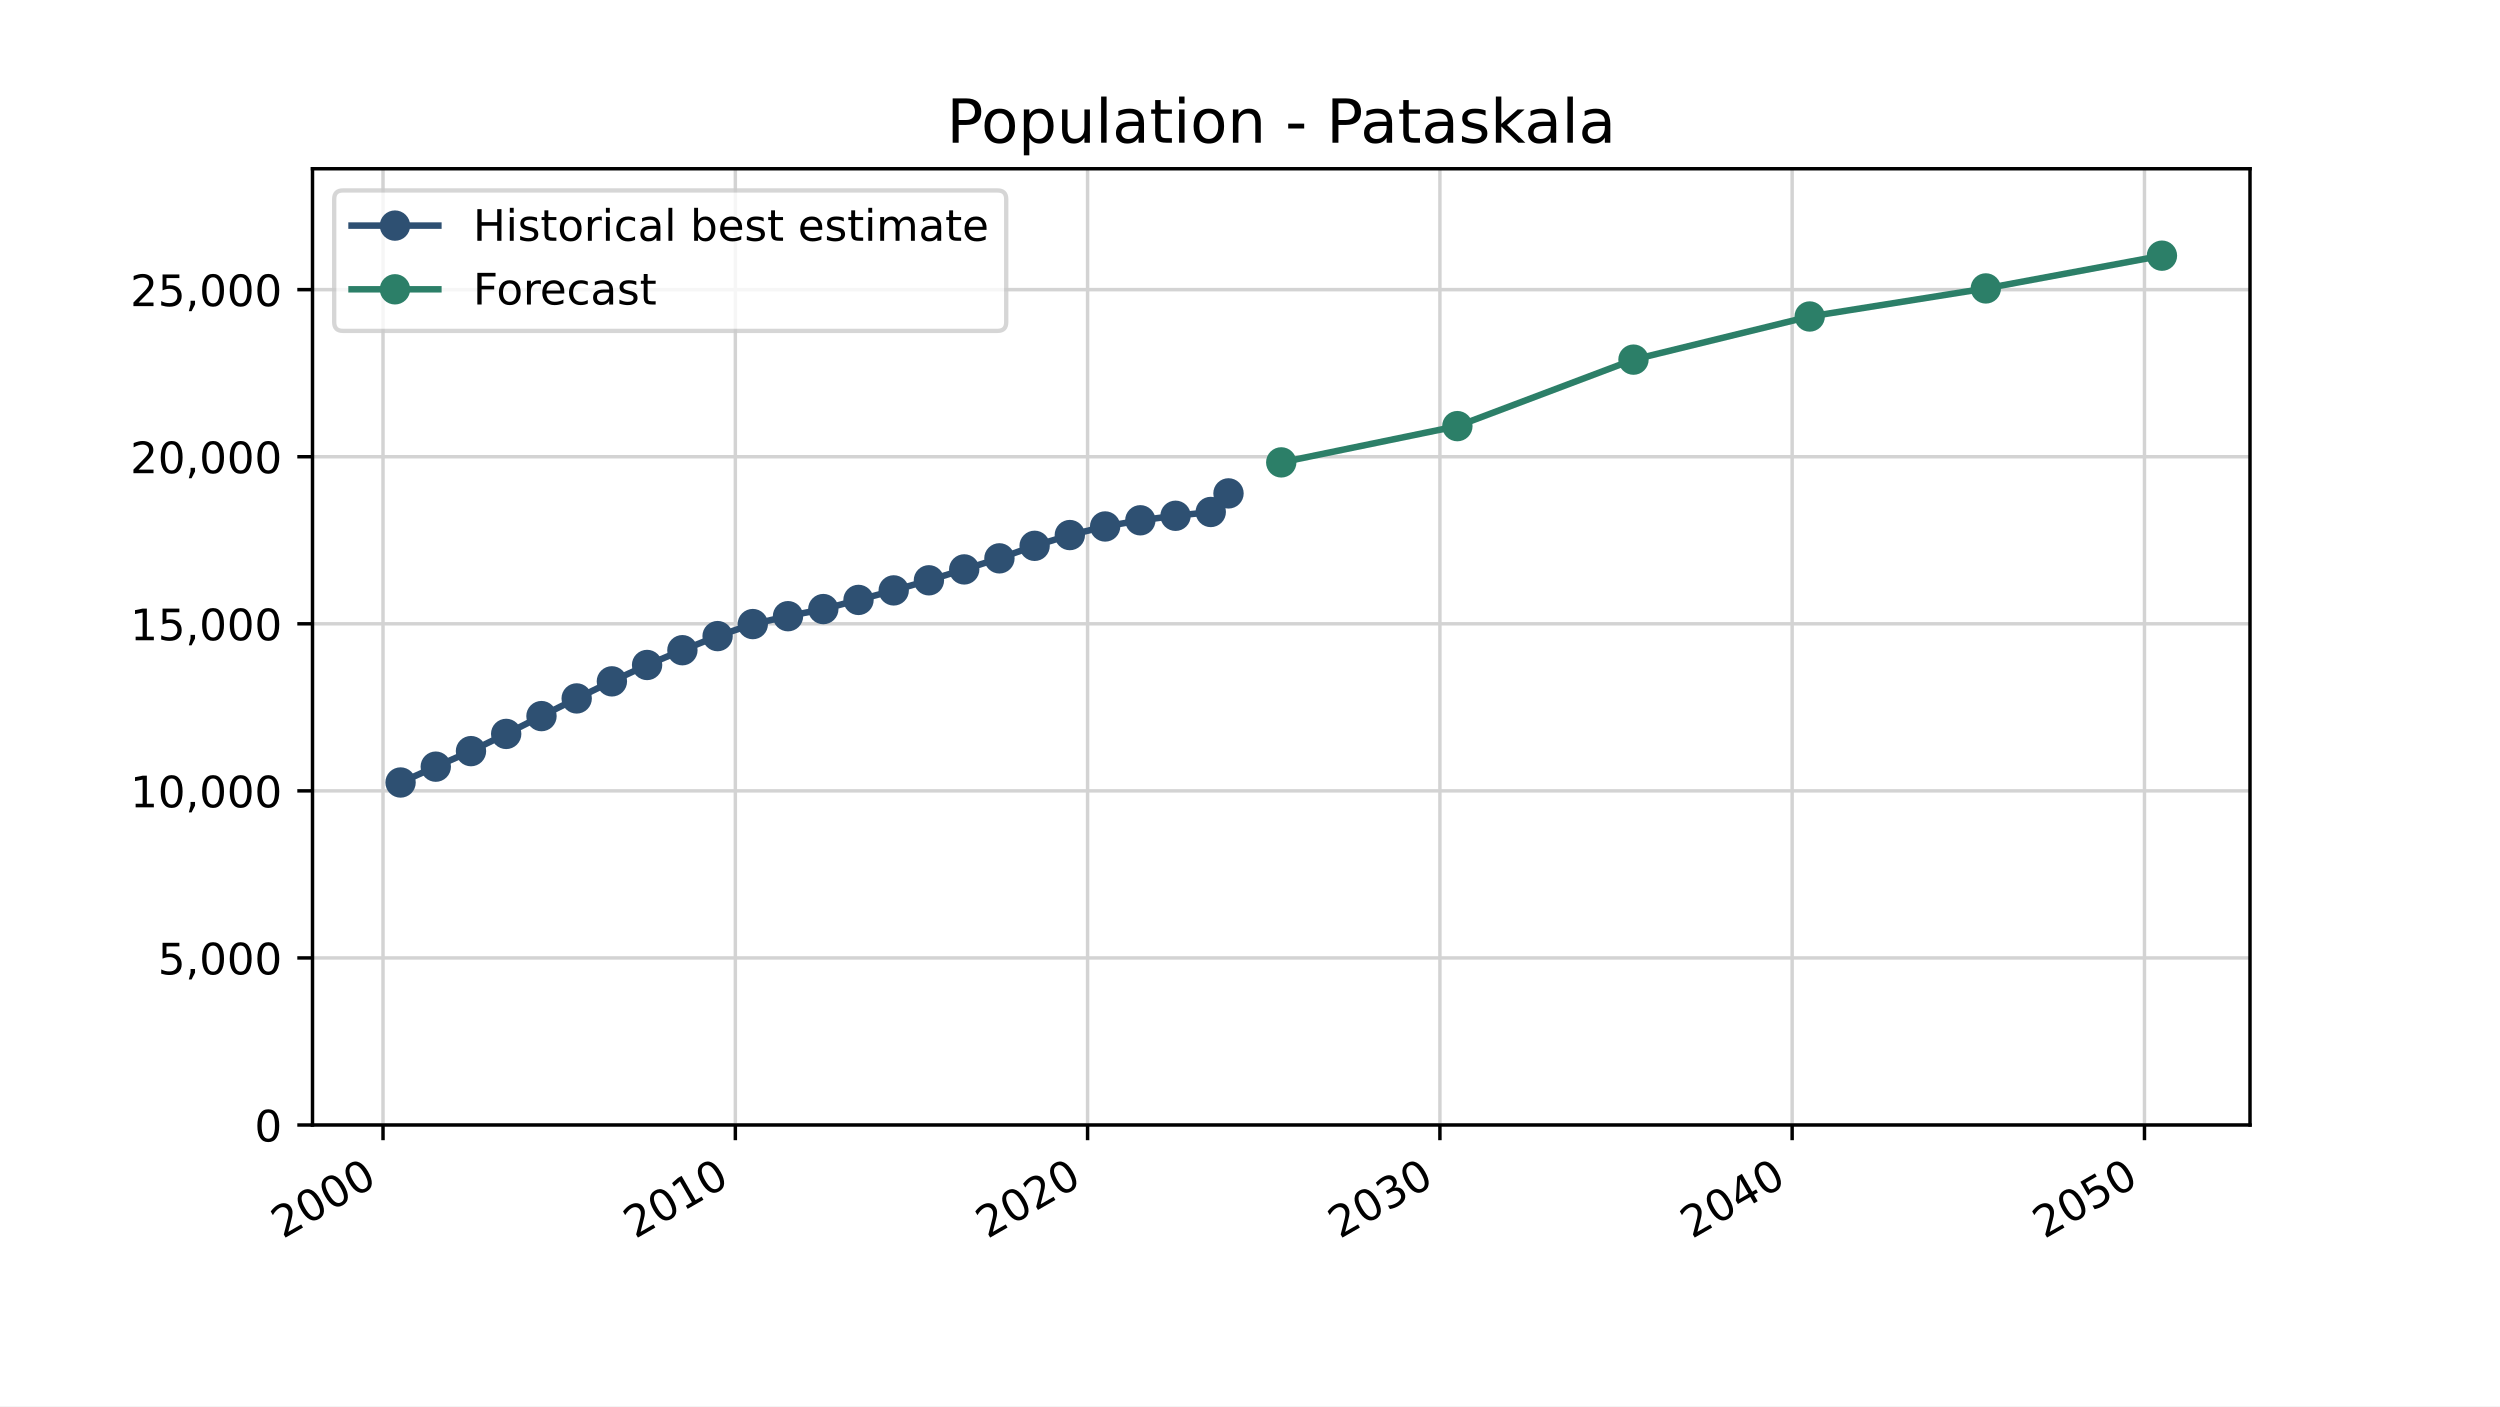
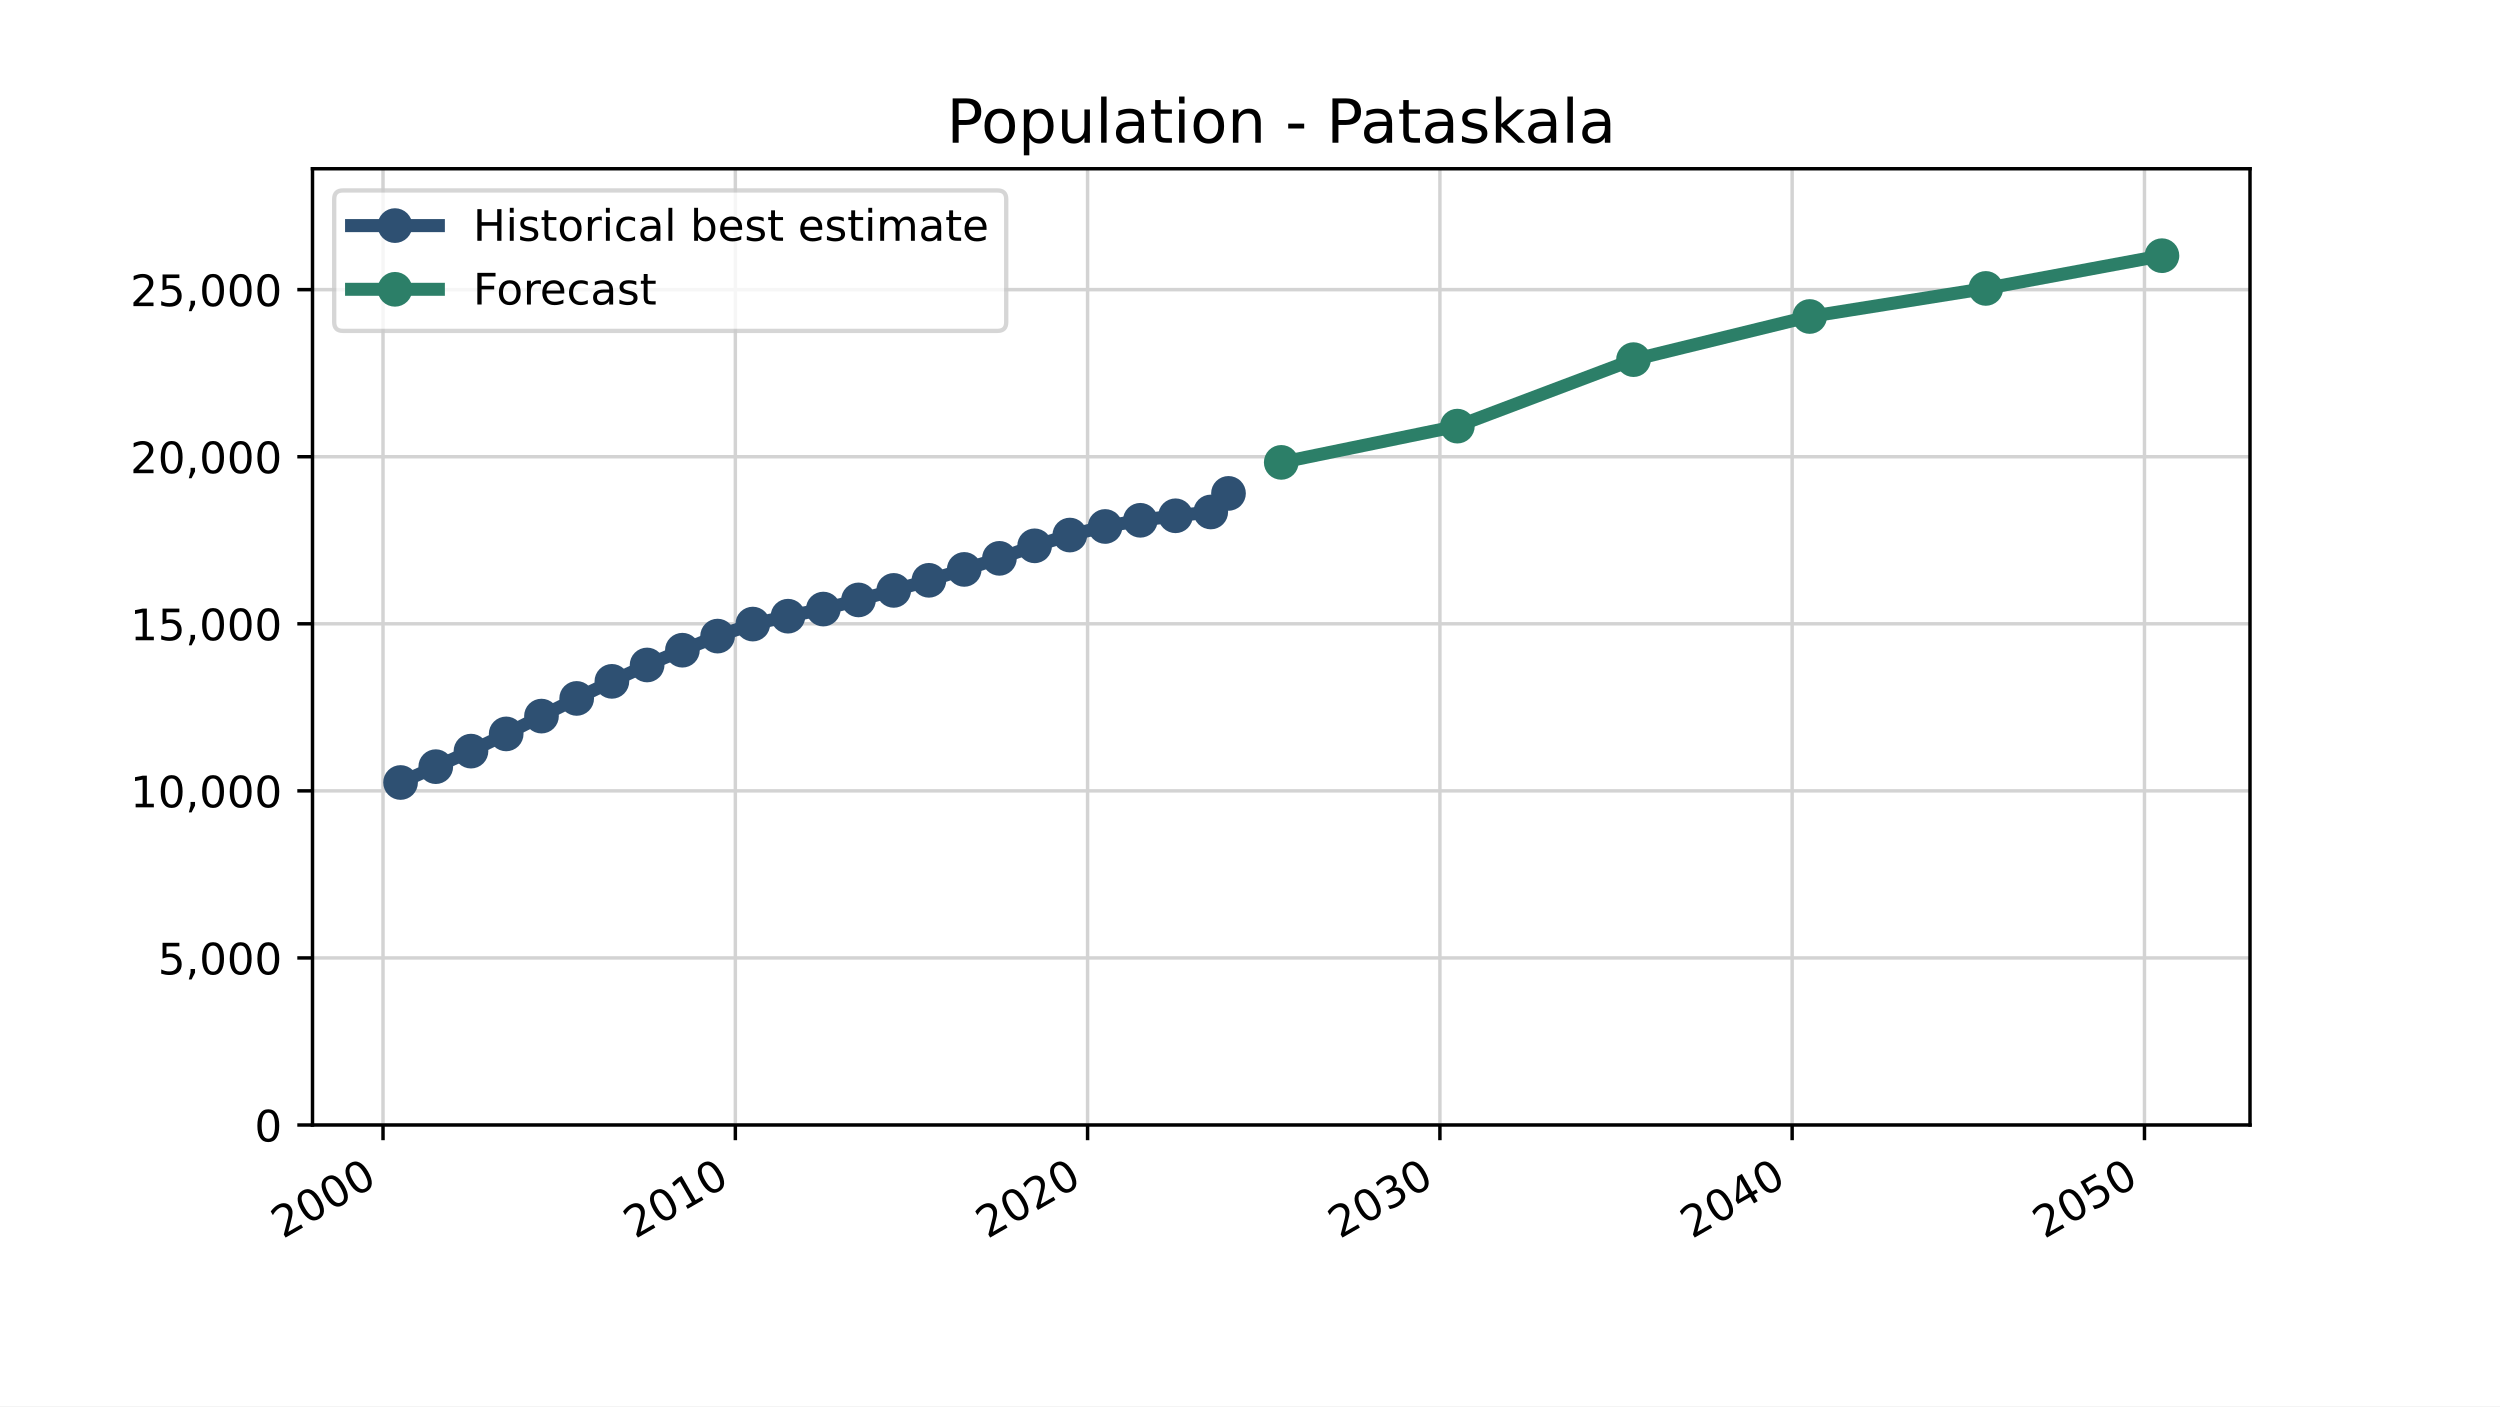
<svg xmlns="http://www.w3.org/2000/svg" xmlns:xlink="http://www.w3.org/1999/xlink" width="576pt" height="324pt" viewBox="0 0 576 324" version="1.1">
  <defs>
    <style type="text/css">*{stroke-linejoin: round; stroke-linecap: butt}</style>
  </defs>
  <g id="figure_1">
    <g id="patch_1">
      <path d="M 0 324  L 576 324  L 576 0  L 0 0  z " style="fill: #ffffff" />
    </g>
    <g id="axes_1">
      <g id="patch_2">
        <path d="M 72 259.2  L 518.4 259.2  L 518.4 38.88  L 72 38.88  z " style="fill: #ffffff" />
      </g>
      <g id="matplotlib.axis_1">
        <g id="xtick_1">
          <g id="line2d_1">
-             <path d="M 88.247 259.2  L 88.247 38.88  " clip-path="url(#p03553730a8)" style="fill: none; stroke: #d3d3d3; stroke-width: 0.8; stroke-linecap: square" />
+             <path d="M 88.247 259.2  L 88.247 38.88  " clip-path="url(#p2a5ba63aef)" style="fill: none; stroke: #d3d3d3; stroke-width: 0.8; stroke-linecap: square" />
          </g>
          <g id="line2d_2">
            <defs>
-               <path id="mb04148d42c" d="M 0 0  L 0 3.5  " style="stroke: #000000; stroke-width: 0.8" />
+               <path id="m966c3546dd" d="M 0 0  L 0 3.5  " style="stroke: #000000; stroke-width: 0.8" />
            </defs>
            <g>
-               <use xlink:href="#mb04148d42c" x="88.247" y="259.2" style="stroke: #000000; stroke-width: 0.8" />
+               <use xlink:href="#m966c3546dd" x="88.247" y="259.2" style="stroke: #000000; stroke-width: 0.8" />
            </g>
          </g>
          <g id="text_1">
            <g transform="translate(65.16631 285.5054) rotate(-30) scale(0.1 -0.1)">
              <defs>
                <path id="DejaVuSans-32" d="M 1228 531  L 3431 531  L 3431 0  L 469 0  L 469 531  Q 828 903 1448 1529  Q 2069 2156 2228 2338  Q 2531 2678 2651 2914  Q 2772 3150 2772 3378  Q 2772 3750 2511 3984  Q 2250 4219 1831 4219  Q 1534 4219 1204 4116  Q 875 4013 500 3803  L 500 4441  Q 881 4594 1212 4672  Q 1544 4750 1819 4750  Q 2544 4750 2975 4387  Q 3406 4025 3406 3419  Q 3406 3131 3298 2873  Q 3191 2616 2906 2266  Q 2828 2175 2409 1742  Q 1991 1309 1228 531  z " transform="scale(0.015625)" />
                <path id="DejaVuSans-30" d="M 2034 4250  Q 1547 4250 1301 3770  Q 1056 3291 1056 2328  Q 1056 1369 1301 889  Q 1547 409 2034 409  Q 2525 409 2770 889  Q 3016 1369 3016 2328  Q 3016 3291 2770 3770  Q 2525 4250 2034 4250  z M 2034 4750  Q 2819 4750 3233 4129  Q 3647 3509 3647 2328  Q 3647 1150 3233 529  Q 2819 -91 2034 -91  Q 1250 -91 836 529  Q 422 1150 422 2328  Q 422 3509 836 4129  Q 1250 4750 2034 4750  z " transform="scale(0.015625)" />
              </defs>
              <use xlink:href="#DejaVuSans-32" />
              <use xlink:href="#DejaVuSans-30" x="63.623" />
              <use xlink:href="#DejaVuSans-30" x="127.246" />
              <use xlink:href="#DejaVuSans-30" x="190.869" />
            </g>
          </g>
        </g>
        <g id="xtick_2">
          <g id="line2d_3">
-             <path d="M 169.423 259.2  L 169.423 38.88  " clip-path="url(#p03553730a8)" style="fill: none; stroke: #d3d3d3; stroke-width: 0.8; stroke-linecap: square" />
+             <path d="M 169.423 259.2  L 169.423 38.88  " clip-path="url(#p2a5ba63aef)" style="fill: none; stroke: #d3d3d3; stroke-width: 0.8; stroke-linecap: square" />
          </g>
          <g id="line2d_4">
            <g>
-               <use xlink:href="#mb04148d42c" x="169.423" y="259.2" style="stroke: #000000; stroke-width: 0.8" />
+               <use xlink:href="#m966c3546dd" x="169.423" y="259.2" style="stroke: #000000; stroke-width: 0.8" />
            </g>
          </g>
          <g id="text_2">
            <g transform="translate(146.3433 285.5054) rotate(-30) scale(0.1 -0.1)">
              <defs>
                <path id="DejaVuSans-31" d="M 794 531  L 1825 531  L 1825 4091  L 703 3866  L 703 4441  L 1819 4666  L 2450 4666  L 2450 531  L 3481 531  L 3481 0  L 794 0  L 794 531  z " transform="scale(0.015625)" />
              </defs>
              <use xlink:href="#DejaVuSans-32" />
              <use xlink:href="#DejaVuSans-30" x="63.623" />
              <use xlink:href="#DejaVuSans-31" x="127.246" />
              <use xlink:href="#DejaVuSans-30" x="190.869" />
            </g>
          </g>
        </g>
        <g id="xtick_3">
          <g id="line2d_5">
-             <path d="M 250.578 259.2  L 250.578 38.88  " clip-path="url(#p03553730a8)" style="fill: none; stroke: #d3d3d3; stroke-width: 0.8; stroke-linecap: square" />
+             <path d="M 250.578 259.2  L 250.578 38.88  " clip-path="url(#p2a5ba63aef)" style="fill: none; stroke: #d3d3d3; stroke-width: 0.8; stroke-linecap: square" />
          </g>
          <g id="line2d_6">
            <g>
-               <use xlink:href="#mb04148d42c" x="250.578" y="259.2" style="stroke: #000000; stroke-width: 0.8" />
+               <use xlink:href="#m966c3546dd" x="250.578" y="259.2" style="stroke: #000000; stroke-width: 0.8" />
            </g>
          </g>
          <g id="text_3">
            <g transform="translate(227.498 285.5054) rotate(-30) scale(0.1 -0.1)">
              <use xlink:href="#DejaVuSans-32" />
              <use xlink:href="#DejaVuSans-30" x="63.623" />
              <use xlink:href="#DejaVuSans-32" x="127.246" />
              <use xlink:href="#DejaVuSans-30" x="190.869" />
            </g>
          </g>
        </g>
        <g id="xtick_4">
          <g id="line2d_7">
-             <path d="M 331.755 259.2  L 331.755 38.88  " clip-path="url(#p03553730a8)" style="fill: none; stroke: #d3d3d3; stroke-width: 0.8; stroke-linecap: square" />
+             <path d="M 331.755 259.2  L 331.755 38.88  " clip-path="url(#p2a5ba63aef)" style="fill: none; stroke: #d3d3d3; stroke-width: 0.8; stroke-linecap: square" />
          </g>
          <g id="line2d_8">
            <g>
-               <use xlink:href="#mb04148d42c" x="331.755" y="259.2" style="stroke: #000000; stroke-width: 0.8" />
+               <use xlink:href="#m966c3546dd" x="331.755" y="259.2" style="stroke: #000000; stroke-width: 0.8" />
            </g>
          </g>
          <g id="text_4">
            <g transform="translate(308.675 285.5054) rotate(-30) scale(0.1 -0.1)">
              <defs>
                <path id="DejaVuSans-33" d="M 2597 2516  Q 3050 2419 3304 2112  Q 3559 1806 3559 1356  Q 3559 666 3084 287  Q 2609 -91 1734 -91  Q 1441 -91 1130 -33  Q 819 25 488 141  L 488 750  Q 750 597 1062 519  Q 1375 441 1716 441  Q 2309 441 2620 675  Q 2931 909 2931 1356  Q 2931 1769 2642 2001  Q 2353 2234 1838 2234  L 1294 2234  L 1294 2753  L 1863 2753  Q 2328 2753 2575 2939  Q 2822 3125 2822 3475  Q 2822 3834 2567 4026  Q 2313 4219 1838 4219  Q 1578 4219 1281 4162  Q 984 4106 628 3988  L 628 4550  Q 988 4650 1302 4700  Q 1616 4750 1894 4750  Q 2613 4750 3031 4423  Q 3450 4097 3450 3541  Q 3450 3153 3228 2886  Q 3006 2619 2597 2516  z " transform="scale(0.015625)" />
              </defs>
              <use xlink:href="#DejaVuSans-32" />
              <use xlink:href="#DejaVuSans-30" x="63.623" />
              <use xlink:href="#DejaVuSans-33" x="127.246" />
              <use xlink:href="#DejaVuSans-30" x="190.869" />
            </g>
          </g>
        </g>
        <g id="xtick_5">
          <g id="line2d_9">
-             <path d="M 412.91 259.2  L 412.91 38.88  " clip-path="url(#p03553730a8)" style="fill: none; stroke: #d3d3d3; stroke-width: 0.8; stroke-linecap: square" />
+             <path d="M 412.91 259.2  L 412.91 38.88  " clip-path="url(#p2a5ba63aef)" style="fill: none; stroke: #d3d3d3; stroke-width: 0.8; stroke-linecap: square" />
          </g>
          <g id="line2d_10">
            <g>
-               <use xlink:href="#mb04148d42c" x="412.91" y="259.2" style="stroke: #000000; stroke-width: 0.8" />
+               <use xlink:href="#m966c3546dd" x="412.91" y="259.2" style="stroke: #000000; stroke-width: 0.8" />
            </g>
          </g>
          <g id="text_5">
            <g transform="translate(389.8297 285.5054) rotate(-30) scale(0.1 -0.1)">
              <defs>
                <path id="DejaVuSans-34" d="M 2419 4116  L 825 1625  L 2419 1625  L 2419 4116  z M 2253 4666  L 3047 4666  L 3047 1625  L 3713 1625  L 3713 1100  L 3047 1100  L 3047 0  L 2419 0  L 2419 1100  L 313 1100  L 313 1709  L 2253 4666  z " transform="scale(0.015625)" />
              </defs>
              <use xlink:href="#DejaVuSans-32" />
              <use xlink:href="#DejaVuSans-30" x="63.623" />
              <use xlink:href="#DejaVuSans-34" x="127.246" />
              <use xlink:href="#DejaVuSans-30" x="190.869" />
            </g>
          </g>
        </g>
        <g id="xtick_6">
          <g id="line2d_11">
-             <path d="M 494.087 259.2  L 494.087 38.88  " clip-path="url(#p03553730a8)" style="fill: none; stroke: #d3d3d3; stroke-width: 0.8; stroke-linecap: square" />
+             <path d="M 494.087 259.2  L 494.087 38.88  " clip-path="url(#p2a5ba63aef)" style="fill: none; stroke: #d3d3d3; stroke-width: 0.8; stroke-linecap: square" />
          </g>
          <g id="line2d_12">
            <g>
-               <use xlink:href="#mb04148d42c" x="494.087" y="259.2" style="stroke: #000000; stroke-width: 0.8" />
+               <use xlink:href="#m966c3546dd" x="494.087" y="259.2" style="stroke: #000000; stroke-width: 0.8" />
            </g>
          </g>
          <g id="text_6">
            <g transform="translate(471.0067 285.5054) rotate(-30) scale(0.1 -0.1)">
              <defs>
                <path id="DejaVuSans-35" d="M 691 4666  L 3169 4666  L 3169 4134  L 1269 4134  L 1269 2991  Q 1406 3038 1543 3061  Q 1681 3084 1819 3084  Q 2600 3084 3056 2656  Q 3513 2228 3513 1497  Q 3513 744 3044 326  Q 2575 -91 1722 -91  Q 1428 -91 1123 -41  Q 819 9 494 109  L 494 744  Q 775 591 1075 516  Q 1375 441 1709 441  Q 2250 441 2565 725  Q 2881 1009 2881 1497  Q 2881 1984 2565 2268  Q 2250 2553 1709 2553  Q 1456 2553 1204 2497  Q 953 2441 691 2322  L 691 4666  z " transform="scale(0.015625)" />
              </defs>
              <use xlink:href="#DejaVuSans-32" />
              <use xlink:href="#DejaVuSans-30" x="63.623" />
              <use xlink:href="#DejaVuSans-35" x="127.246" />
              <use xlink:href="#DejaVuSans-30" x="190.869" />
            </g>
          </g>
        </g>
      </g>
      <g id="matplotlib.axis_2">
        <g id="ytick_1">
          <g id="line2d_13">
-             <path d="M 72 259.2  L 518.4 259.2  " clip-path="url(#p03553730a8)" style="fill: none; stroke: #d3d3d3; stroke-width: 0.8; stroke-linecap: square" />
+             <path d="M 72 259.2  L 518.4 259.2  " clip-path="url(#p2a5ba63aef)" style="fill: none; stroke: #d3d3d3; stroke-width: 0.8; stroke-linecap: square" />
          </g>
          <g id="line2d_14">
            <defs>
-               <path id="m7b71e9d0c3" d="M 0 0  L -3.5 0  " style="stroke: #000000; stroke-width: 0.8" />
+               <path id="m8018575fba" d="M 0 0  L -3.5 0  " style="stroke: #000000; stroke-width: 0.8" />
            </defs>
            <g>
-               <use xlink:href="#m7b71e9d0c3" x="72" y="259.2" style="stroke: #000000; stroke-width: 0.8" />
+               <use xlink:href="#m8018575fba" x="72" y="259.2" style="stroke: #000000; stroke-width: 0.8" />
            </g>
          </g>
          <g id="text_7">
            <g transform="translate(58.6375 262.9992) scale(0.1 -0.1)">
              <use xlink:href="#DejaVuSans-30" />
            </g>
          </g>
        </g>
        <g id="ytick_2">
          <g id="line2d_15">
-             <path d="M 72 220.706  L 518.4 220.706  " clip-path="url(#p03553730a8)" style="fill: none; stroke: #d3d3d3; stroke-width: 0.8; stroke-linecap: square" />
+             <path d="M 72 220.706  L 518.4 220.706  " clip-path="url(#p2a5ba63aef)" style="fill: none; stroke: #d3d3d3; stroke-width: 0.8; stroke-linecap: square" />
          </g>
          <g id="line2d_16">
            <g>
-               <use xlink:href="#m7b71e9d0c3" x="72" y="220.706" style="stroke: #000000; stroke-width: 0.8" />
+               <use xlink:href="#m8018575fba" x="72" y="220.706" style="stroke: #000000; stroke-width: 0.8" />
            </g>
          </g>
          <g id="text_8">
            <g transform="translate(36.37188 224.5054) scale(0.1 -0.1)">
              <defs>
                <path id="DejaVuSans-2c" d="M 750 794  L 1409 794  L 1409 256  L 897 -744  L 494 -744  L 750 256  L 750 794  z " transform="scale(0.015625)" />
              </defs>
              <use xlink:href="#DejaVuSans-35" />
              <use xlink:href="#DejaVuSans-2c" x="63.623" />
              <use xlink:href="#DejaVuSans-30" x="95.41" />
              <use xlink:href="#DejaVuSans-30" x="159.033" />
              <use xlink:href="#DejaVuSans-30" x="222.656" />
            </g>
          </g>
        </g>
        <g id="ytick_3">
          <g id="line2d_17">
-             <path d="M 72 182.212  L 518.4 182.212  " clip-path="url(#p03553730a8)" style="fill: none; stroke: #d3d3d3; stroke-width: 0.8; stroke-linecap: square" />
+             <path d="M 72 182.212  L 518.4 182.212  " clip-path="url(#p2a5ba63aef)" style="fill: none; stroke: #d3d3d3; stroke-width: 0.8; stroke-linecap: square" />
          </g>
          <g id="line2d_18">
            <g>
-               <use xlink:href="#m7b71e9d0c3" x="72" y="182.212" style="stroke: #000000; stroke-width: 0.8" />
+               <use xlink:href="#m8018575fba" x="72" y="182.212" style="stroke: #000000; stroke-width: 0.8" />
            </g>
          </g>
          <g id="text_9">
            <g transform="translate(30.00937 186.0116) scale(0.1 -0.1)">
              <use xlink:href="#DejaVuSans-31" />
              <use xlink:href="#DejaVuSans-30" x="63.623" />
              <use xlink:href="#DejaVuSans-2c" x="127.246" />
              <use xlink:href="#DejaVuSans-30" x="159.033" />
              <use xlink:href="#DejaVuSans-30" x="222.656" />
              <use xlink:href="#DejaVuSans-30" x="286.279" />
            </g>
          </g>
        </g>
        <g id="ytick_4">
          <g id="line2d_19">
-             <path d="M 72 143.719  L 518.4 143.719  " clip-path="url(#p03553730a8)" style="fill: none; stroke: #d3d3d3; stroke-width: 0.8; stroke-linecap: square" />
+             <path d="M 72 143.719  L 518.4 143.719  " clip-path="url(#p2a5ba63aef)" style="fill: none; stroke: #d3d3d3; stroke-width: 0.8; stroke-linecap: square" />
          </g>
          <g id="line2d_20">
            <g>
-               <use xlink:href="#m7b71e9d0c3" x="72" y="143.719" style="stroke: #000000; stroke-width: 0.8" />
+               <use xlink:href="#m8018575fba" x="72" y="143.719" style="stroke: #000000; stroke-width: 0.8" />
            </g>
          </g>
          <g id="text_10">
            <g transform="translate(30.00937 147.5178) scale(0.1 -0.1)">
              <use xlink:href="#DejaVuSans-31" />
              <use xlink:href="#DejaVuSans-35" x="63.623" />
              <use xlink:href="#DejaVuSans-2c" x="127.246" />
              <use xlink:href="#DejaVuSans-30" x="159.033" />
              <use xlink:href="#DejaVuSans-30" x="222.656" />
              <use xlink:href="#DejaVuSans-30" x="286.279" />
            </g>
          </g>
        </g>
        <g id="ytick_5">
          <g id="line2d_21">
-             <path d="M 72 105.225  L 518.4 105.225  " clip-path="url(#p03553730a8)" style="fill: none; stroke: #d3d3d3; stroke-width: 0.8; stroke-linecap: square" />
+             <path d="M 72 105.225  L 518.4 105.225  " clip-path="url(#p2a5ba63aef)" style="fill: none; stroke: #d3d3d3; stroke-width: 0.8; stroke-linecap: square" />
          </g>
          <g id="line2d_22">
            <g>
-               <use xlink:href="#m7b71e9d0c3" x="72" y="105.225" style="stroke: #000000; stroke-width: 0.8" />
+               <use xlink:href="#m8018575fba" x="72" y="105.225" style="stroke: #000000; stroke-width: 0.8" />
            </g>
          </g>
          <g id="text_11">
            <g transform="translate(30.00937 109.024) scale(0.1 -0.1)">
              <use xlink:href="#DejaVuSans-32" />
              <use xlink:href="#DejaVuSans-30" x="63.623" />
              <use xlink:href="#DejaVuSans-2c" x="127.246" />
              <use xlink:href="#DejaVuSans-30" x="159.033" />
              <use xlink:href="#DejaVuSans-30" x="222.656" />
              <use xlink:href="#DejaVuSans-30" x="286.279" />
            </g>
          </g>
        </g>
        <g id="ytick_6">
          <g id="line2d_23">
-             <path d="M 72 66.731  L 518.4 66.731  " clip-path="url(#p03553730a8)" style="fill: none; stroke: #d3d3d3; stroke-width: 0.8; stroke-linecap: square" />
+             <path d="M 72 66.731  L 518.4 66.731  " clip-path="url(#p2a5ba63aef)" style="fill: none; stroke: #d3d3d3; stroke-width: 0.8; stroke-linecap: square" />
          </g>
          <g id="line2d_24">
            <g>
-               <use xlink:href="#m7b71e9d0c3" x="72" y="66.731" style="stroke: #000000; stroke-width: 0.8" />
+               <use xlink:href="#m8018575fba" x="72" y="66.731" style="stroke: #000000; stroke-width: 0.8" />
            </g>
          </g>
          <g id="text_12">
            <g transform="translate(30.00937 70.53025) scale(0.1 -0.1)">
              <use xlink:href="#DejaVuSans-32" />
              <use xlink:href="#DejaVuSans-35" x="63.623" />
              <use xlink:href="#DejaVuSans-2c" x="127.246" />
              <use xlink:href="#DejaVuSans-30" x="159.033" />
              <use xlink:href="#DejaVuSans-30" x="222.656" />
              <use xlink:href="#DejaVuSans-30" x="286.279" />
            </g>
          </g>
        </g>
      </g>
      <g id="line2d_25">
-         <path d="M 92.291 180.288  L 100.402 176.639  L 108.513 173.059  L 116.624 169.094  L 124.757 164.99  L 132.868 160.918  L 140.979 156.984  L 149.09 153.211  L 157.224 149.808  L 165.335 146.559  L 173.446 143.788  L 181.557 141.971  L 189.69 140.331  L 197.801 138.222  L 205.912 136.028  L 214.023 133.703  L 222.156 131.193  L 230.267 128.644  L 238.378 125.757  L 246.489 123.278  L 254.623 121.3  L 262.734 119.876  L 270.845 118.836  L 278.956 117.959  L 283.045 113.678  " clip-path="url(#p03553730a8)" style="fill: none; stroke: #2e5072; stroke-width: 1.5; stroke-linecap: square" />
+         <path d="M 92.291 180.288  L 100.402 176.639  L 108.513 173.059  L 116.624 169.094  L 124.757 164.99  L 132.868 160.918  L 140.979 156.984  L 149.09 153.211  L 157.224 149.808  L 165.335 146.559  L 173.446 143.788  L 181.557 141.971  L 189.69 140.331  L 197.801 138.222  L 205.912 136.028  L 214.023 133.703  L 222.156 131.193  L 230.267 128.644  L 238.378 125.757  L 246.489 123.278  L 254.623 121.3  L 262.734 119.876  L 270.845 118.836  L 278.956 117.959  L 283.045 113.678  " clip-path="url(#p2a5ba63aef)" style="fill: none; stroke: #2e5072; stroke-width: 3; stroke-linecap: square" />
        <defs>
-           <path id="m31d7acdf5f" d="M 0 3  C 0.796 3 1.559 2.684 2.121 2.121  C 2.684 1.559 3 0.796 3 0  C 3 -0.796 2.684 -1.559 2.121 -2.121  C 1.559 -2.684 0.796 -3 0 -3  C -0.796 -3 -1.559 -2.684 -2.121 -2.121  C -2.684 -1.559 -3 -0.796 -3 0  C -3 0.796 -2.684 1.559 -2.121 2.121  C -1.559 2.684 -0.796 3 0 3  z " style="stroke: #2e5072" />
+           <path id="m1e6361a715" d="M 0 3.5  C 0.928 3.5 1.819 3.131 2.475 2.475  C 3.131 1.819 3.5 0.928 3.5 0  C 3.5 -0.928 3.131 -1.819 2.475 -2.475  C 1.819 -3.131 0.928 -3.5 0 -3.5  C -0.928 -3.5 -1.819 -3.131 -2.475 -2.475  C -3.131 -1.819 -3.5 -0.928 -3.5 0  C -3.5 0.928 -3.131 1.819 -2.475 2.475  C -1.819 3.131 -0.928 3.5 0 3.5  z " style="stroke: #2e5072" />
        </defs>
-         <g clip-path="url(#p03553730a8)">
-           <use xlink:href="#m31d7acdf5f" x="92.291" y="180.288" style="fill: #2e5072; stroke: #2e5072" />
-           <use xlink:href="#m31d7acdf5f" x="100.402" y="176.639" style="fill: #2e5072; stroke: #2e5072" />
-           <use xlink:href="#m31d7acdf5f" x="108.513" y="173.059" style="fill: #2e5072; stroke: #2e5072" />
-           <use xlink:href="#m31d7acdf5f" x="116.624" y="169.094" style="fill: #2e5072; stroke: #2e5072" />
-           <use xlink:href="#m31d7acdf5f" x="124.757" y="164.99" style="fill: #2e5072; stroke: #2e5072" />
-           <use xlink:href="#m31d7acdf5f" x="132.868" y="160.918" style="fill: #2e5072; stroke: #2e5072" />
-           <use xlink:href="#m31d7acdf5f" x="140.979" y="156.984" style="fill: #2e5072; stroke: #2e5072" />
-           <use xlink:href="#m31d7acdf5f" x="149.09" y="153.211" style="fill: #2e5072; stroke: #2e5072" />
-           <use xlink:href="#m31d7acdf5f" x="157.224" y="149.808" style="fill: #2e5072; stroke: #2e5072" />
-           <use xlink:href="#m31d7acdf5f" x="165.335" y="146.559" style="fill: #2e5072; stroke: #2e5072" />
-           <use xlink:href="#m31d7acdf5f" x="173.446" y="143.788" style="fill: #2e5072; stroke: #2e5072" />
-           <use xlink:href="#m31d7acdf5f" x="181.557" y="141.971" style="fill: #2e5072; stroke: #2e5072" />
-           <use xlink:href="#m31d7acdf5f" x="189.69" y="140.331" style="fill: #2e5072; stroke: #2e5072" />
-           <use xlink:href="#m31d7acdf5f" x="197.801" y="138.222" style="fill: #2e5072; stroke: #2e5072" />
-           <use xlink:href="#m31d7acdf5f" x="205.912" y="136.028" style="fill: #2e5072; stroke: #2e5072" />
-           <use xlink:href="#m31d7acdf5f" x="214.023" y="133.703" style="fill: #2e5072; stroke: #2e5072" />
-           <use xlink:href="#m31d7acdf5f" x="222.156" y="131.193" style="fill: #2e5072; stroke: #2e5072" />
-           <use xlink:href="#m31d7acdf5f" x="230.267" y="128.644" style="fill: #2e5072; stroke: #2e5072" />
-           <use xlink:href="#m31d7acdf5f" x="238.378" y="125.757" style="fill: #2e5072; stroke: #2e5072" />
-           <use xlink:href="#m31d7acdf5f" x="246.489" y="123.278" style="fill: #2e5072; stroke: #2e5072" />
-           <use xlink:href="#m31d7acdf5f" x="254.623" y="121.3" style="fill: #2e5072; stroke: #2e5072" />
-           <use xlink:href="#m31d7acdf5f" x="262.734" y="119.876" style="fill: #2e5072; stroke: #2e5072" />
-           <use xlink:href="#m31d7acdf5f" x="270.845" y="118.836" style="fill: #2e5072; stroke: #2e5072" />
-           <use xlink:href="#m31d7acdf5f" x="278.956" y="117.959" style="fill: #2e5072; stroke: #2e5072" />
-           <use xlink:href="#m31d7acdf5f" x="283.045" y="113.678" style="fill: #2e5072; stroke: #2e5072" />
+         <g clip-path="url(#p2a5ba63aef)">
+           <use xlink:href="#m1e6361a715" x="92.291" y="180.288" style="fill: #2e5072; stroke: #2e5072" />
+           <use xlink:href="#m1e6361a715" x="100.402" y="176.639" style="fill: #2e5072; stroke: #2e5072" />
+           <use xlink:href="#m1e6361a715" x="108.513" y="173.059" style="fill: #2e5072; stroke: #2e5072" />
+           <use xlink:href="#m1e6361a715" x="116.624" y="169.094" style="fill: #2e5072; stroke: #2e5072" />
+           <use xlink:href="#m1e6361a715" x="124.757" y="164.99" style="fill: #2e5072; stroke: #2e5072" />
+           <use xlink:href="#m1e6361a715" x="132.868" y="160.918" style="fill: #2e5072; stroke: #2e5072" />
+           <use xlink:href="#m1e6361a715" x="140.979" y="156.984" style="fill: #2e5072; stroke: #2e5072" />
+           <use xlink:href="#m1e6361a715" x="149.09" y="153.211" style="fill: #2e5072; stroke: #2e5072" />
+           <use xlink:href="#m1e6361a715" x="157.224" y="149.808" style="fill: #2e5072; stroke: #2e5072" />
+           <use xlink:href="#m1e6361a715" x="165.335" y="146.559" style="fill: #2e5072; stroke: #2e5072" />
+           <use xlink:href="#m1e6361a715" x="173.446" y="143.788" style="fill: #2e5072; stroke: #2e5072" />
+           <use xlink:href="#m1e6361a715" x="181.557" y="141.971" style="fill: #2e5072; stroke: #2e5072" />
+           <use xlink:href="#m1e6361a715" x="189.69" y="140.331" style="fill: #2e5072; stroke: #2e5072" />
+           <use xlink:href="#m1e6361a715" x="197.801" y="138.222" style="fill: #2e5072; stroke: #2e5072" />
+           <use xlink:href="#m1e6361a715" x="205.912" y="136.028" style="fill: #2e5072; stroke: #2e5072" />
+           <use xlink:href="#m1e6361a715" x="214.023" y="133.703" style="fill: #2e5072; stroke: #2e5072" />
+           <use xlink:href="#m1e6361a715" x="222.156" y="131.193" style="fill: #2e5072; stroke: #2e5072" />
+           <use xlink:href="#m1e6361a715" x="230.267" y="128.644" style="fill: #2e5072; stroke: #2e5072" />
+           <use xlink:href="#m1e6361a715" x="238.378" y="125.757" style="fill: #2e5072; stroke: #2e5072" />
+           <use xlink:href="#m1e6361a715" x="246.489" y="123.278" style="fill: #2e5072; stroke: #2e5072" />
+           <use xlink:href="#m1e6361a715" x="254.623" y="121.3" style="fill: #2e5072; stroke: #2e5072" />
+           <use xlink:href="#m1e6361a715" x="262.734" y="119.876" style="fill: #2e5072; stroke: #2e5072" />
+           <use xlink:href="#m1e6361a715" x="270.845" y="118.836" style="fill: #2e5072; stroke: #2e5072" />
+           <use xlink:href="#m1e6361a715" x="278.956" y="117.959" style="fill: #2e5072; stroke: #2e5072" />
+           <use xlink:href="#m1e6361a715" x="283.045" y="113.678" style="fill: #2e5072; stroke: #2e5072" />
        </g>
      </g>
      <g id="line2d_26">
-         <path d="M 295.2 106.534  L 335.777 98.18  L 376.355 82.86  L 416.954 72.921  L 457.532 66.454  L 498.109 58.909  " clip-path="url(#p03553730a8)" style="fill: none; stroke: #2c7f68; stroke-width: 1.5; stroke-linecap: square" />
+         <path d="M 295.2 106.534  L 335.777 98.18  L 376.355 82.86  L 416.954 72.921  L 457.532 66.454  L 498.109 58.909  " clip-path="url(#p2a5ba63aef)" style="fill: none; stroke: #2c7f68; stroke-width: 3; stroke-linecap: square" />
        <defs>
-           <path id="m094fc9867e" d="M 0 3  C 0.796 3 1.559 2.684 2.121 2.121  C 2.684 1.559 3 0.796 3 0  C 3 -0.796 2.684 -1.559 2.121 -2.121  C 1.559 -2.684 0.796 -3 0 -3  C -0.796 -3 -1.559 -2.684 -2.121 -2.121  C -2.684 -1.559 -3 -0.796 -3 0  C -3 0.796 -2.684 1.559 -2.121 2.121  C -1.559 2.684 -0.796 3 0 3  z " style="stroke: #2c7f68" />
+           <path id="m376990f3fb" d="M 0 3.5  C 0.928 3.5 1.819 3.131 2.475 2.475  C 3.131 1.819 3.5 0.928 3.5 0  C 3.5 -0.928 3.131 -1.819 2.475 -2.475  C 1.819 -3.131 0.928 -3.5 0 -3.5  C -0.928 -3.5 -1.819 -3.131 -2.475 -2.475  C -3.131 -1.819 -3.5 -0.928 -3.5 0  C -3.5 0.928 -3.131 1.819 -2.475 2.475  C -1.819 3.131 -0.928 3.5 0 3.5  z " style="stroke: #2c7f68" />
        </defs>
-         <g clip-path="url(#p03553730a8)">
-           <use xlink:href="#m094fc9867e" x="295.2" y="106.534" style="fill: #2c7f68; stroke: #2c7f68" />
-           <use xlink:href="#m094fc9867e" x="335.777" y="98.18" style="fill: #2c7f68; stroke: #2c7f68" />
-           <use xlink:href="#m094fc9867e" x="376.355" y="82.86" style="fill: #2c7f68; stroke: #2c7f68" />
-           <use xlink:href="#m094fc9867e" x="416.954" y="72.921" style="fill: #2c7f68; stroke: #2c7f68" />
-           <use xlink:href="#m094fc9867e" x="457.532" y="66.454" style="fill: #2c7f68; stroke: #2c7f68" />
-           <use xlink:href="#m094fc9867e" x="498.109" y="58.909" style="fill: #2c7f68; stroke: #2c7f68" />
+         <g clip-path="url(#p2a5ba63aef)">
+           <use xlink:href="#m376990f3fb" x="295.2" y="106.534" style="fill: #2c7f68; stroke: #2c7f68" />
+           <use xlink:href="#m376990f3fb" x="335.777" y="98.18" style="fill: #2c7f68; stroke: #2c7f68" />
+           <use xlink:href="#m376990f3fb" x="376.355" y="82.86" style="fill: #2c7f68; stroke: #2c7f68" />
+           <use xlink:href="#m376990f3fb" x="416.954" y="72.921" style="fill: #2c7f68; stroke: #2c7f68" />
+           <use xlink:href="#m376990f3fb" x="457.532" y="66.454" style="fill: #2c7f68; stroke: #2c7f68" />
+           <use xlink:href="#m376990f3fb" x="498.109" y="58.909" style="fill: #2c7f68; stroke: #2c7f68" />
        </g>
      </g>
      <g id="patch_3">
        <path d="M 72 259.2  L 72 38.88  " style="fill: none; stroke: #000000; stroke-width: 0.8; stroke-linejoin: miter; stroke-linecap: square" />
      </g>
      <g id="patch_4">
        <path d="M 518.4 259.2  L 518.4 38.88  " style="fill: none; stroke: #000000; stroke-width: 0.8; stroke-linejoin: miter; stroke-linecap: square" />
      </g>
      <g id="patch_5">
        <path d="M 72 259.2  L 518.4 259.2  " style="fill: none; stroke: #000000; stroke-width: 0.8; stroke-linejoin: miter; stroke-linecap: square" />
      </g>
      <g id="patch_6">
        <path d="M 72 38.88  L 518.4 38.88  " style="fill: none; stroke: #000000; stroke-width: 0.8; stroke-linejoin: miter; stroke-linecap: square" />
      </g>
      <g id="text_13">
        <g transform="translate(218.1213 32.88) scale(0.14 -0.14)">
          <defs>
            <path id="DejaVuSans-50" d="M 1259 4147  L 1259 2394  L 2053 2394  Q 2494 2394 2734 2622  Q 2975 2850 2975 3272  Q 2975 3691 2734 3919  Q 2494 4147 2053 4147  L 1259 4147  z M 628 4666  L 2053 4666  Q 2838 4666 3239 4311  Q 3641 3956 3641 3272  Q 3641 2581 3239 2228  Q 2838 1875 2053 1875  L 1259 1875  L 1259 0  L 628 0  L 628 4666  z " transform="scale(0.015625)" />
            <path id="DejaVuSans-6f" d="M 1959 3097  Q 1497 3097 1228 2736  Q 959 2375 959 1747  Q 959 1119 1226 758  Q 1494 397 1959 397  Q 2419 397 2687 759  Q 2956 1122 2956 1747  Q 2956 2369 2687 2733  Q 2419 3097 1959 3097  z M 1959 3584  Q 2709 3584 3137 3096  Q 3566 2609 3566 1747  Q 3566 888 3137 398  Q 2709 -91 1959 -91  Q 1206 -91 779 398  Q 353 888 353 1747  Q 353 2609 779 3096  Q 1206 3584 1959 3584  z " transform="scale(0.015625)" />
            <path id="DejaVuSans-70" d="M 1159 525  L 1159 -1331  L 581 -1331  L 581 3500  L 1159 3500  L 1159 2969  Q 1341 3281 1617 3432  Q 1894 3584 2278 3584  Q 2916 3584 3314 3078  Q 3713 2572 3713 1747  Q 3713 922 3314 415  Q 2916 -91 2278 -91  Q 1894 -91 1617 61  Q 1341 213 1159 525  z M 3116 1747  Q 3116 2381 2855 2742  Q 2594 3103 2138 3103  Q 1681 3103 1420 2742  Q 1159 2381 1159 1747  Q 1159 1113 1420 752  Q 1681 391 2138 391  Q 2594 391 2855 752  Q 3116 1113 3116 1747  z " transform="scale(0.015625)" />
            <path id="DejaVuSans-75" d="M 544 1381  L 544 3500  L 1119 3500  L 1119 1403  Q 1119 906 1312 657  Q 1506 409 1894 409  Q 2359 409 2629 706  Q 2900 1003 2900 1516  L 2900 3500  L 3475 3500  L 3475 0  L 2900 0  L 2900 538  Q 2691 219 2414 64  Q 2138 -91 1772 -91  Q 1169 -91 856 284  Q 544 659 544 1381  z M 1991 3584  L 1991 3584  z " transform="scale(0.015625)" />
            <path id="DejaVuSans-6c" d="M 603 4863  L 1178 4863  L 1178 0  L 603 0  L 603 4863  z " transform="scale(0.015625)" />
            <path id="DejaVuSans-61" d="M 2194 1759  Q 1497 1759 1228 1600  Q 959 1441 959 1056  Q 959 750 1161 570  Q 1363 391 1709 391  Q 2188 391 2477 730  Q 2766 1069 2766 1631  L 2766 1759  L 2194 1759  z M 3341 1997  L 3341 0  L 2766 0  L 2766 531  Q 2569 213 2275 61  Q 1981 -91 1556 -91  Q 1019 -91 701 211  Q 384 513 384 1019  Q 384 1609 779 1909  Q 1175 2209 1959 2209  L 2766 2209  L 2766 2266  Q 2766 2663 2505 2880  Q 2244 3097 1772 3097  Q 1472 3097 1187 3025  Q 903 2953 641 2809  L 641 3341  Q 956 3463 1253 3523  Q 1550 3584 1831 3584  Q 2591 3584 2966 3190  Q 3341 2797 3341 1997  z " transform="scale(0.015625)" />
            <path id="DejaVuSans-74" d="M 1172 4494  L 1172 3500  L 2356 3500  L 2356 3053  L 1172 3053  L 1172 1153  Q 1172 725 1289 603  Q 1406 481 1766 481  L 2356 481  L 2356 0  L 1766 0  Q 1100 0 847 248  Q 594 497 594 1153  L 594 3053  L 172 3053  L 172 3500  L 594 3500  L 594 4494  L 1172 4494  z " transform="scale(0.015625)" />
            <path id="DejaVuSans-69" d="M 603 3500  L 1178 3500  L 1178 0  L 603 0  L 603 3500  z M 603 4863  L 1178 4863  L 1178 4134  L 603 4134  L 603 4863  z " transform="scale(0.015625)" />
            <path id="DejaVuSans-6e" d="M 3513 2113  L 3513 0  L 2938 0  L 2938 2094  Q 2938 2591 2744 2837  Q 2550 3084 2163 3084  Q 1697 3084 1428 2787  Q 1159 2491 1159 1978  L 1159 0  L 581 0  L 581 3500  L 1159 3500  L 1159 2956  Q 1366 3272 1645 3428  Q 1925 3584 2291 3584  Q 2894 3584 3203 3211  Q 3513 2838 3513 2113  z " transform="scale(0.015625)" />
            <path id="DejaVuSans-20" transform="scale(0.015625)" />
            <path id="DejaVuSans-2d" d="M 313 2009  L 1997 2009  L 1997 1497  L 313 1497  L 313 2009  z " transform="scale(0.015625)" />
            <path id="DejaVuSans-73" d="M 2834 3397  L 2834 2853  Q 2591 2978 2328 3040  Q 2066 3103 1784 3103  Q 1356 3103 1142 2972  Q 928 2841 928 2578  Q 928 2378 1081 2264  Q 1234 2150 1697 2047  L 1894 2003  Q 2506 1872 2764 1633  Q 3022 1394 3022 966  Q 3022 478 2636 193  Q 2250 -91 1575 -91  Q 1294 -91 989 -36  Q 684 19 347 128  L 347 722  Q 666 556 975 473  Q 1284 391 1588 391  Q 1994 391 2212 530  Q 2431 669 2431 922  Q 2431 1156 2273 1281  Q 2116 1406 1581 1522  L 1381 1569  Q 847 1681 609 1914  Q 372 2147 372 2553  Q 372 3047 722 3315  Q 1072 3584 1716 3584  Q 2034 3584 2315 3537  Q 2597 3491 2834 3397  z " transform="scale(0.015625)" />
            <path id="DejaVuSans-6b" d="M 581 4863  L 1159 4863  L 1159 1991  L 2875 3500  L 3609 3500  L 1753 1863  L 3688 0  L 2938 0  L 1159 1709  L 1159 0  L 581 0  L 581 4863  z " transform="scale(0.015625)" />
          </defs>
          <use xlink:href="#DejaVuSans-50" />
          <use xlink:href="#DejaVuSans-6f" x="56.678" />
          <use xlink:href="#DejaVuSans-70" x="117.859" />
          <use xlink:href="#DejaVuSans-75" x="181.336" />
          <use xlink:href="#DejaVuSans-6c" x="244.715" />
          <use xlink:href="#DejaVuSans-61" x="272.498" />
          <use xlink:href="#DejaVuSans-74" x="333.777" />
          <use xlink:href="#DejaVuSans-69" x="372.986" />
          <use xlink:href="#DejaVuSans-6f" x="400.77" />
          <use xlink:href="#DejaVuSans-6e" x="461.951" />
          <use xlink:href="#DejaVuSans-20" x="525.33" />
          <use xlink:href="#DejaVuSans-2d" x="557.117" />
          <use xlink:href="#DejaVuSans-20" x="593.201" />
          <use xlink:href="#DejaVuSans-50" x="624.988" />
          <use xlink:href="#DejaVuSans-61" x="680.791" />
          <use xlink:href="#DejaVuSans-74" x="742.07" />
          <use xlink:href="#DejaVuSans-61" x="781.279" />
          <use xlink:href="#DejaVuSans-73" x="842.559" />
          <use xlink:href="#DejaVuSans-6b" x="894.658" />
          <use xlink:href="#DejaVuSans-61" x="950.818" />
          <use xlink:href="#DejaVuSans-6c" x="1012.098" />
          <use xlink:href="#DejaVuSans-61" x="1039.881" />
        </g>
      </g>
      <g id="legend_1">
        <g id="patch_7">
          <path d="M 79 76.236  L 229.831 76.236  Q 231.831 76.236 231.831 74.236  L 231.831 45.88  Q 231.831 43.88 229.831 43.88  L 79 43.88  Q 77 43.88 77 45.88  L 77 74.236  Q 77 76.236 79 76.236  z " style="fill: #ffffff; opacity: 0.8; stroke: #cccccc; stroke-linejoin: miter" />
        </g>
        <g id="line2d_27">
-           <path d="M 81 51.978  L 91 51.978  L 101 51.978  " style="fill: none; stroke: #2e5072; stroke-width: 1.5; stroke-linecap: square" />
+           <path d="M 81 51.978  L 91 51.978  L 101 51.978  " style="fill: none; stroke: #2e5072; stroke-width: 3; stroke-linecap: square" />
          <g>
-             <use xlink:href="#m31d7acdf5f" x="91" y="51.978" style="fill: #2e5072; stroke: #2e5072" />
+             <use xlink:href="#m1e6361a715" x="91" y="51.978" style="fill: #2e5072; stroke: #2e5072" />
          </g>
        </g>
        <g id="text_14">
          <g transform="translate(109 55.47844) scale(0.1 -0.1)">
            <defs>
              <path id="DejaVuSans-48" d="M 628 4666  L 1259 4666  L 1259 2753  L 3553 2753  L 3553 4666  L 4184 4666  L 4184 0  L 3553 0  L 3553 2222  L 1259 2222  L 1259 0  L 628 0  L 628 4666  z " transform="scale(0.015625)" />
              <path id="DejaVuSans-72" d="M 2631 2963  Q 2534 3019 2420 3045  Q 2306 3072 2169 3072  Q 1681 3072 1420 2755  Q 1159 2438 1159 1844  L 1159 0  L 581 0  L 581 3500  L 1159 3500  L 1159 2956  Q 1341 3275 1631 3429  Q 1922 3584 2338 3584  Q 2397 3584 2469 3576  Q 2541 3569 2628 3553  L 2631 2963  z " transform="scale(0.015625)" />
              <path id="DejaVuSans-63" d="M 3122 3366  L 3122 2828  Q 2878 2963 2633 3030  Q 2388 3097 2138 3097  Q 1578 3097 1268 2742  Q 959 2388 959 1747  Q 959 1106 1268 751  Q 1578 397 2138 397  Q 2388 397 2633 464  Q 2878 531 3122 666  L 3122 134  Q 2881 22 2623 -34  Q 2366 -91 2075 -91  Q 1284 -91 818 406  Q 353 903 353 1747  Q 353 2603 823 3093  Q 1294 3584 2113 3584  Q 2378 3584 2631 3529  Q 2884 3475 3122 3366  z " transform="scale(0.015625)" />
              <path id="DejaVuSans-62" d="M 3116 1747  Q 3116 2381 2855 2742  Q 2594 3103 2138 3103  Q 1681 3103 1420 2742  Q 1159 2381 1159 1747  Q 1159 1113 1420 752  Q 1681 391 2138 391  Q 2594 391 2855 752  Q 3116 1113 3116 1747  z M 1159 2969  Q 1341 3281 1617 3432  Q 1894 3584 2278 3584  Q 2916 3584 3314 3078  Q 3713 2572 3713 1747  Q 3713 922 3314 415  Q 2916 -91 2278 -91  Q 1894 -91 1617 61  Q 1341 213 1159 525  L 1159 0  L 581 0  L 581 4863  L 1159 4863  L 1159 2969  z " transform="scale(0.015625)" />
              <path id="DejaVuSans-65" d="M 3597 1894  L 3597 1613  L 953 1613  Q 991 1019 1311 708  Q 1631 397 2203 397  Q 2534 397 2845 478  Q 3156 559 3463 722  L 3463 178  Q 3153 47 2828 -22  Q 2503 -91 2169 -91  Q 1331 -91 842 396  Q 353 884 353 1716  Q 353 2575 817 3079  Q 1281 3584 2069 3584  Q 2775 3584 3186 3129  Q 3597 2675 3597 1894  z M 3022 2063  Q 3016 2534 2758 2815  Q 2500 3097 2075 3097  Q 1594 3097 1305 2825  Q 1016 2553 972 2059  L 3022 2063  z " transform="scale(0.015625)" />
              <path id="DejaVuSans-6d" d="M 3328 2828  Q 3544 3216 3844 3400  Q 4144 3584 4550 3584  Q 5097 3584 5394 3201  Q 5691 2819 5691 2113  L 5691 0  L 5113 0  L 5113 2094  Q 5113 2597 4934 2840  Q 4756 3084 4391 3084  Q 3944 3084 3684 2787  Q 3425 2491 3425 1978  L 3425 0  L 2847 0  L 2847 2094  Q 2847 2600 2669 2842  Q 2491 3084 2119 3084  Q 1678 3084 1418 2786  Q 1159 2488 1159 1978  L 1159 0  L 581 0  L 581 3500  L 1159 3500  L 1159 2956  Q 1356 3278 1631 3431  Q 1906 3584 2284 3584  Q 2666 3584 2933 3390  Q 3200 3197 3328 2828  z " transform="scale(0.015625)" />
            </defs>
            <use xlink:href="#DejaVuSans-48" />
            <use xlink:href="#DejaVuSans-69" x="75.195" />
            <use xlink:href="#DejaVuSans-73" x="102.979" />
            <use xlink:href="#DejaVuSans-74" x="155.078" />
            <use xlink:href="#DejaVuSans-6f" x="194.287" />
            <use xlink:href="#DejaVuSans-72" x="255.469" />
            <use xlink:href="#DejaVuSans-69" x="296.582" />
            <use xlink:href="#DejaVuSans-63" x="324.365" />
            <use xlink:href="#DejaVuSans-61" x="379.346" />
            <use xlink:href="#DejaVuSans-6c" x="440.625" />
            <use xlink:href="#DejaVuSans-20" x="468.408" />
            <use xlink:href="#DejaVuSans-62" x="500.195" />
            <use xlink:href="#DejaVuSans-65" x="563.672" />
            <use xlink:href="#DejaVuSans-73" x="625.195" />
            <use xlink:href="#DejaVuSans-74" x="677.295" />
            <use xlink:href="#DejaVuSans-20" x="716.504" />
            <use xlink:href="#DejaVuSans-65" x="748.291" />
            <use xlink:href="#DejaVuSans-73" x="809.814" />
            <use xlink:href="#DejaVuSans-74" x="861.914" />
            <use xlink:href="#DejaVuSans-69" x="901.123" />
            <use xlink:href="#DejaVuSans-6d" x="928.906" />
            <use xlink:href="#DejaVuSans-61" x="1026.318" />
            <use xlink:href="#DejaVuSans-74" x="1087.598" />
            <use xlink:href="#DejaVuSans-65" x="1126.807" />
          </g>
        </g>
        <g id="line2d_28">
-           <path d="M 81 66.657  L 91 66.657  L 101 66.657  " style="fill: none; stroke: #2c7f68; stroke-width: 1.5; stroke-linecap: square" />
+           <path d="M 81 66.657  L 91 66.657  L 101 66.657  " style="fill: none; stroke: #2c7f68; stroke-width: 3; stroke-linecap: square" />
          <g>
-             <use xlink:href="#m094fc9867e" x="91" y="66.657" style="fill: #2c7f68; stroke: #2c7f68" />
+             <use xlink:href="#m376990f3fb" x="91" y="66.657" style="fill: #2c7f68; stroke: #2c7f68" />
          </g>
        </g>
        <g id="text_15">
          <g transform="translate(109 70.15656) scale(0.1 -0.1)">
            <defs>
              <path id="DejaVuSans-46" d="M 628 4666  L 3309 4666  L 3309 4134  L 1259 4134  L 1259 2759  L 3109 2759  L 3109 2228  L 1259 2228  L 1259 0  L 628 0  L 628 4666  z " transform="scale(0.015625)" />
            </defs>
            <use xlink:href="#DejaVuSans-46" />
            <use xlink:href="#DejaVuSans-6f" x="53.895" />
            <use xlink:href="#DejaVuSans-72" x="115.076" />
            <use xlink:href="#DejaVuSans-65" x="153.939" />
            <use xlink:href="#DejaVuSans-63" x="215.463" />
            <use xlink:href="#DejaVuSans-61" x="270.443" />
            <use xlink:href="#DejaVuSans-73" x="331.723" />
            <use xlink:href="#DejaVuSans-74" x="383.822" />
          </g>
        </g>
      </g>
    </g>
  </g>
  <defs>
-     <clipPath id="p03553730a8">
+     <clipPath id="p2a5ba63aef">
      <rect x="72" y="38.88" width="446.4" height="220.32" />
    </clipPath>
  </defs>
</svg>
